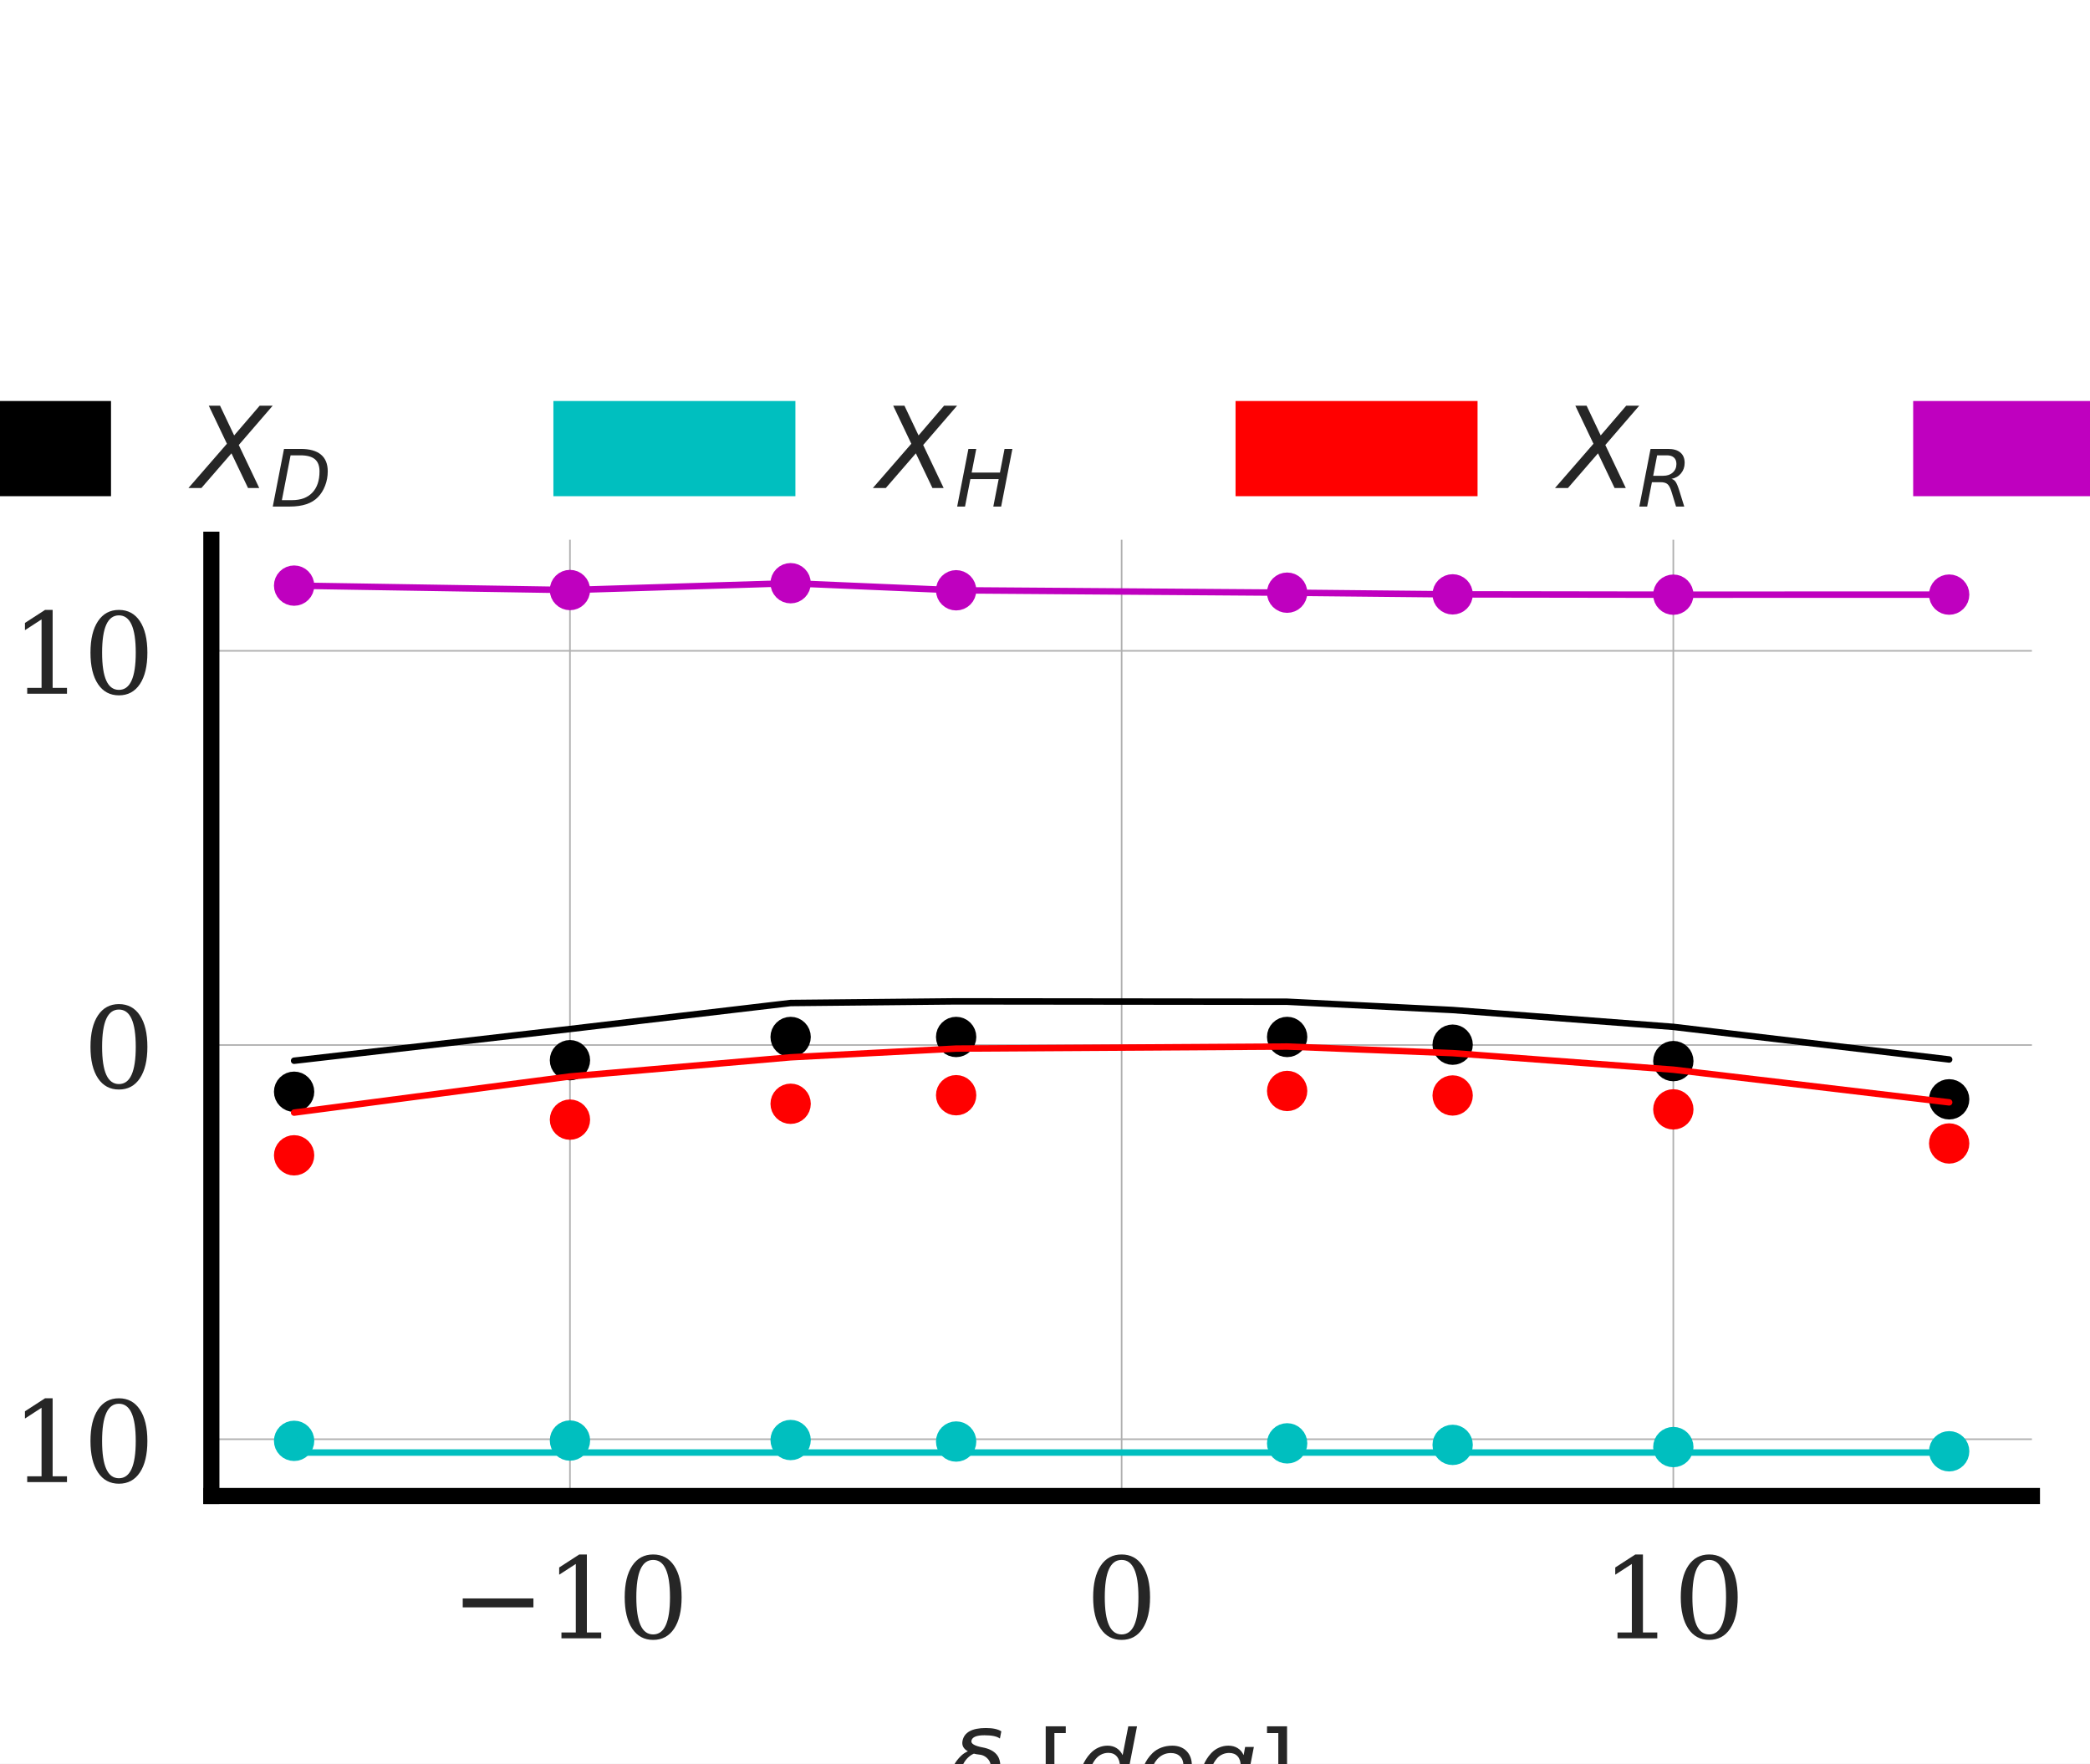
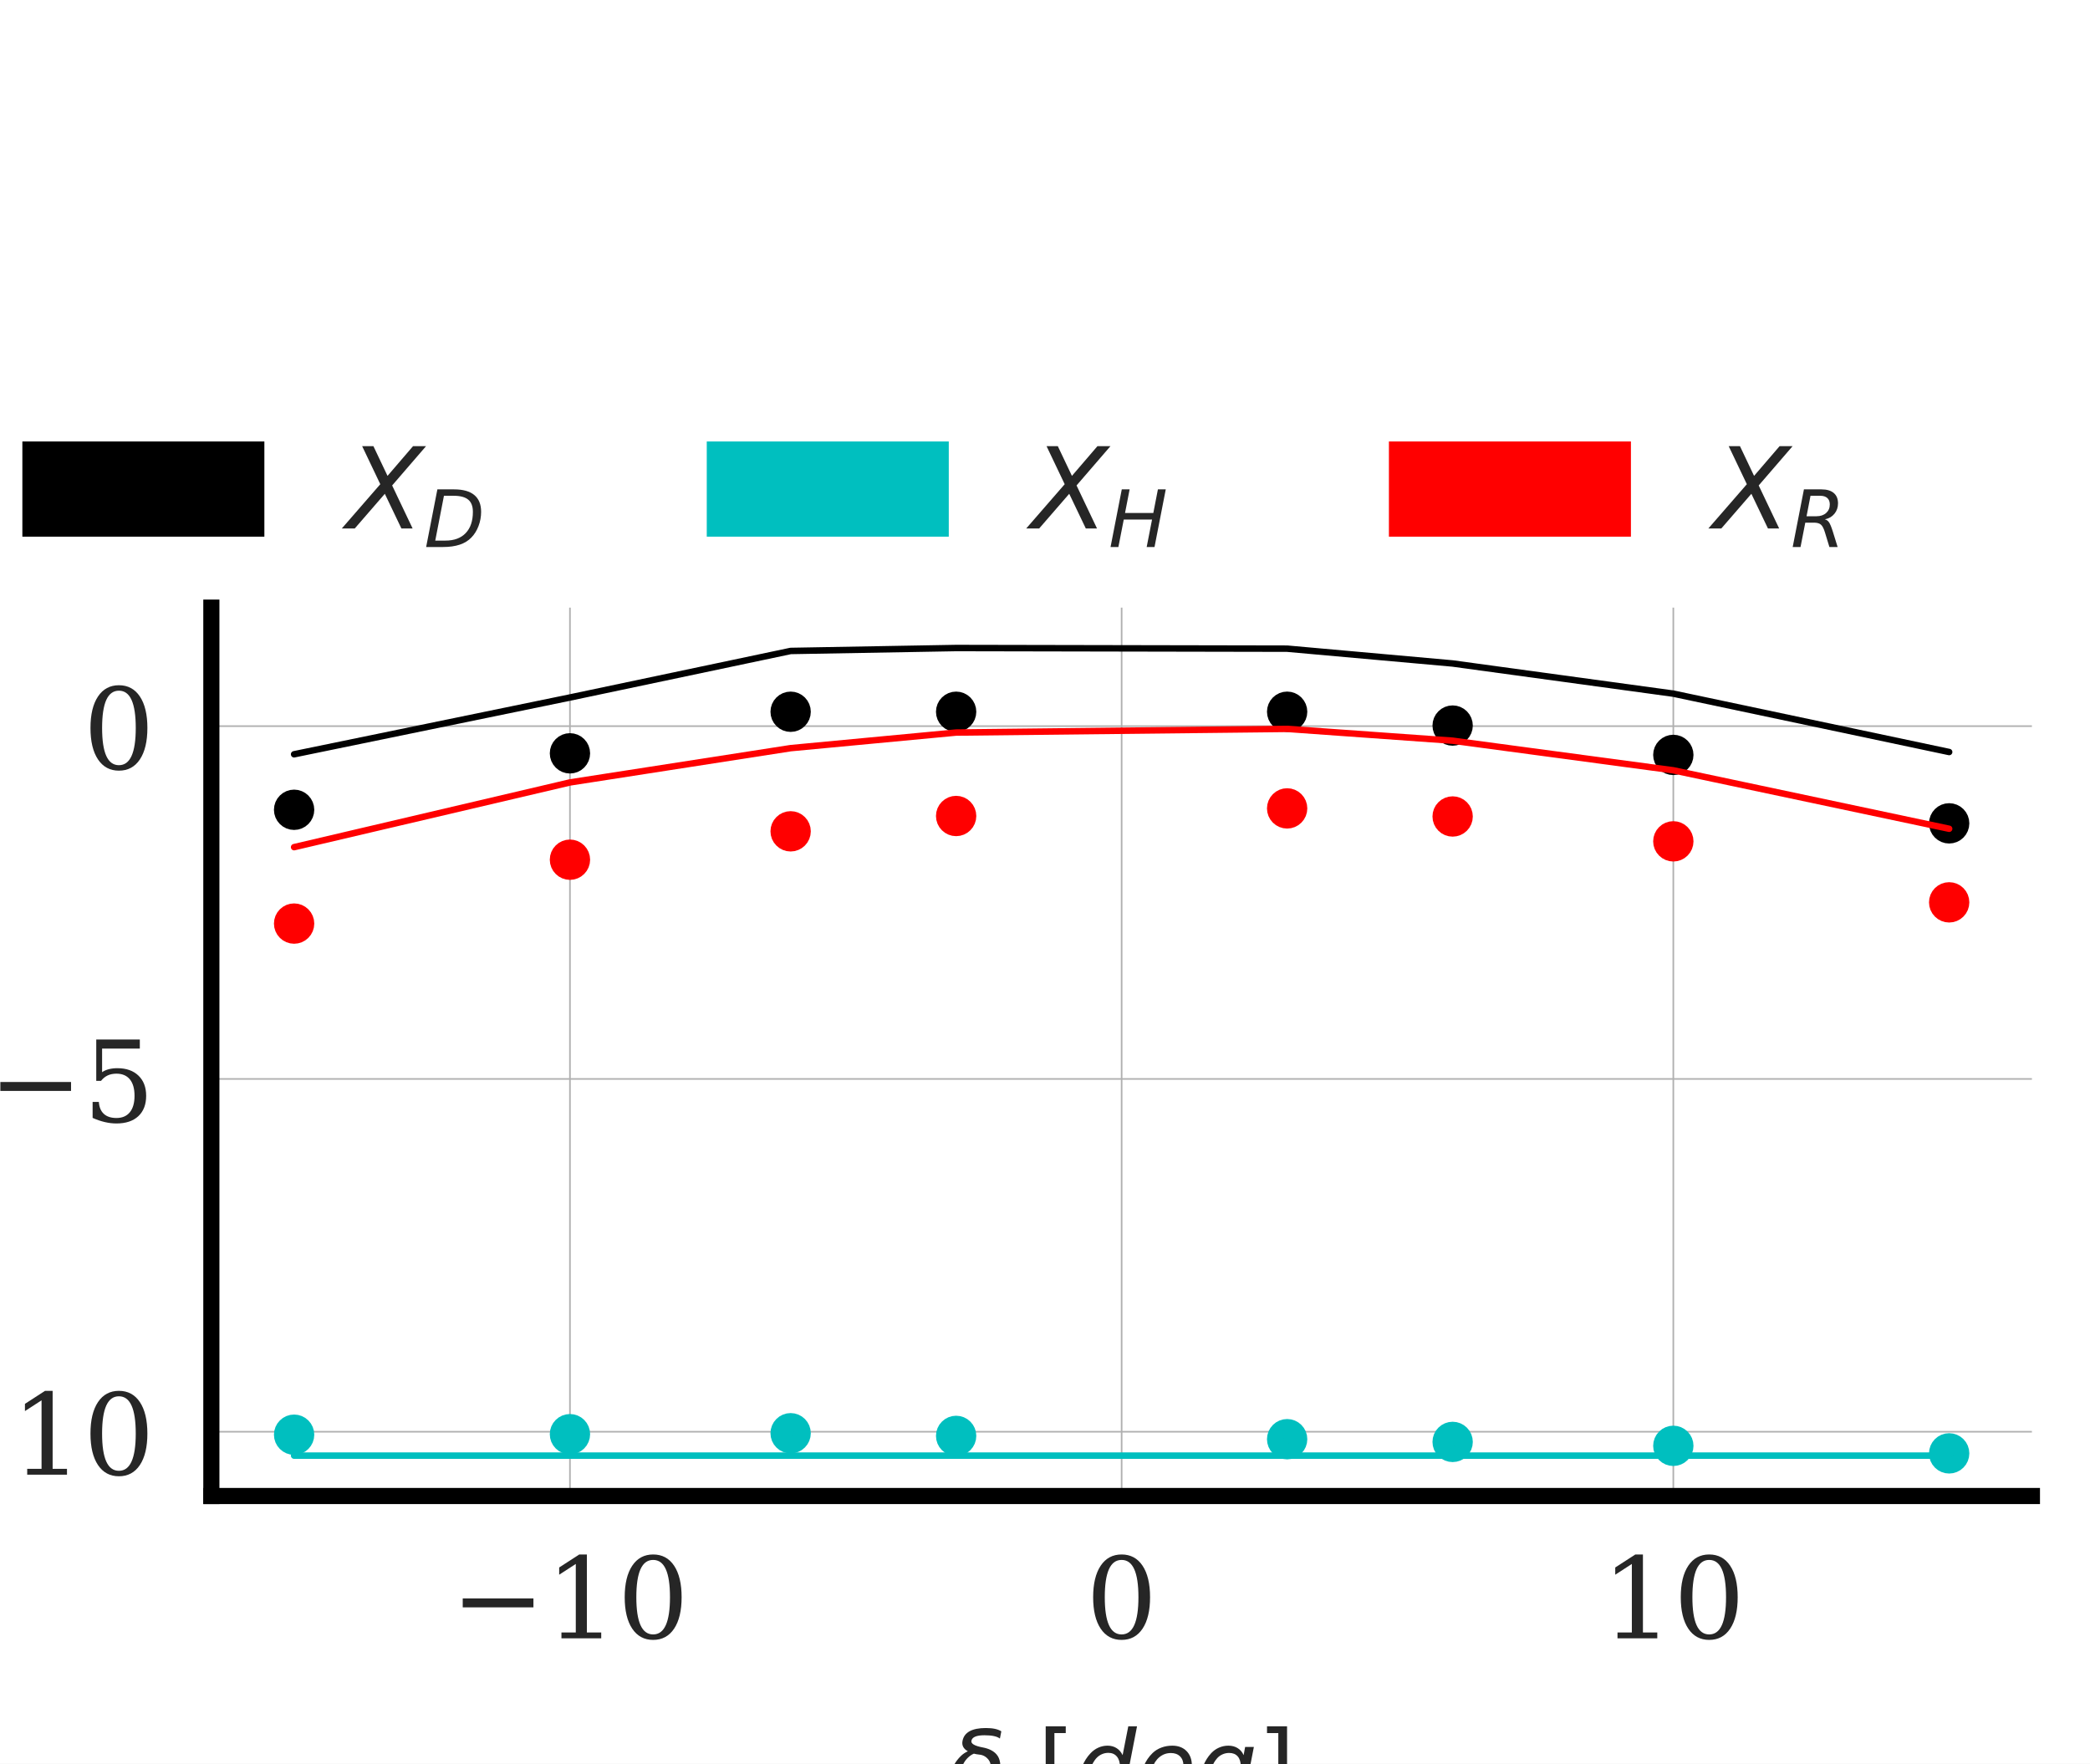
<svg xmlns="http://www.w3.org/2000/svg" xmlns:xlink="http://www.w3.org/1999/xlink" width="129.54pt" height="109.312pt" viewBox="0 0 129.54 109.312" version="1.1">
  <defs>
    <style type="text/css">*{stroke-linejoin: round; stroke-linecap: butt}</style>
  </defs>
  <g id="figure_1">
    <g id="patch_1">
      <path d="M 0 109.312  L 129.54 109.312  L 129.54 0  L 0 0  z " style="fill: #ffffff" />
    </g>
    <g id="axes_1">
      <g id="patch_2">
-         <path d="M 13.1 92.722  L 125.94 92.722  L 125.94 33.452  L 13.1 33.452  z " style="fill: #ffffff" />
+         <path d="M 13.1 92.722  L 125.94 92.722  L 125.94 37.661  L 13.1 37.661  z " style="fill: #ffffff" />
      </g>
      <g id="matplotlib.axis_1">
        <g id="xtick_1">
          <g id="line2d_1">
-             <path d="M 35.326 92.722  L 35.326 33.452  " clip-path="url(#p6dc6146ab2)" style="fill: none; stroke: #b0b0b0; stroke-width: 0.1; stroke-linecap: round" />
+             <path d="M 35.326 92.722  L 35.326 37.661  " clip-path="url(#p2b21c2e915)" style="fill: none; stroke: #b0b0b0; stroke-width: 0.1; stroke-linecap: round" />
          </g>
          <g id="line2d_2" />
          <g id="text_1">
            <g style="fill: #262626" transform="translate(27.93937 101.5405) scale(0.07 -0.07)">
              <defs>
                <path id="DejaVuSerif-2212" d="M 678 2259  L 4684 2259  L 4684 1753  L 678 1753  L 678 2259  z " transform="scale(0.015625)" />
                <path id="DejaVuSerif-31" d="M 909 0  L 909 331  L 1722 331  L 1722 4213  L 781 3603  L 781 4013  L 1919 4750  L 2350 4750  L 2350 331  L 3163 331  L 3163 0  L 909 0  z " transform="scale(0.015625)" />
                <path id="DejaVuSerif-30" d="M 2034 219  Q 2513 219 2750 744  Q 2988 1269 2988 2328  Q 2988 3391 2750 3916  Q 2513 4441 2034 4441  Q 1556 4441 1318 3916  Q 1081 3391 1081 2328  Q 1081 1269 1318 744  Q 1556 219 2034 219  z M 2034 -91  Q 1275 -91 848 546  Q 422 1184 422 2328  Q 422 3475 848 4112  Q 1275 4750 2034 4750  Q 2797 4750 3222 4112  Q 3647 3475 3647 2328  Q 3647 1184 3222 546  Q 2797 -91 2034 -91  z " transform="scale(0.015625)" />
              </defs>
              <use xlink:href="#DejaVuSerif-2212" />
              <use xlink:href="#DejaVuSerif-31" x="83.789" />
              <use xlink:href="#DejaVuSerif-30" x="147.412" />
            </g>
          </g>
        </g>
        <g id="xtick_2">
          <g id="line2d_3">
-             <path d="M 69.52 92.722  L 69.52 33.452  " clip-path="url(#p6dc6146ab2)" style="fill: none; stroke: #b0b0b0; stroke-width: 0.1; stroke-linecap: round" />
+             <path d="M 69.52 92.722  L 69.52 37.661  " clip-path="url(#p2b21c2e915)" style="fill: none; stroke: #b0b0b0; stroke-width: 0.1; stroke-linecap: round" />
          </g>
          <g id="line2d_4" />
          <g id="text_2">
            <g style="fill: #262626" transform="translate(67.293 101.5405) scale(0.07 -0.07)">
              <use xlink:href="#DejaVuSerif-30" />
            </g>
          </g>
        </g>
        <g id="xtick_3">
          <g id="line2d_5">
-             <path d="M 103.714 92.722  L 103.714 33.452  " clip-path="url(#p6dc6146ab2)" style="fill: none; stroke: #b0b0b0; stroke-width: 0.1; stroke-linecap: round" />
+             <path d="M 103.714 92.722  L 103.714 37.661  " clip-path="url(#p2b21c2e915)" style="fill: none; stroke: #b0b0b0; stroke-width: 0.1; stroke-linecap: round" />
          </g>
          <g id="line2d_6" />
          <g id="text_3">
            <g style="fill: #262626" transform="translate(99.26 101.5405) scale(0.07 -0.07)">
              <use xlink:href="#DejaVuSerif-31" />
              <use xlink:href="#DejaVuSerif-30" x="63.623" />
            </g>
          </g>
        </g>
        <g id="text_4">
          <g style="fill: #262626" transform="translate(58.71988 111.5562) scale(0.06 -0.06)">
            <defs>
              <path id="DejaVuSans-Oblique-3b4" d="M 3472 4053  Q 3197 4272 2450 4272  Q 1659 4272 1588 3906  Q 1531 3619 2328 3469  Q 2953 3353 3253 3003  Q 3616 2581 3447 1716  Q 3284 888 2763 400  Q 2238 -91 1488 -91  Q 741 -91 406 400  Q 72 888 241 1747  Q 363 2384 891 2900  Q 1097 3100 1353 3213  Q 913 3459 1000 3900  Q 1166 4750 2544 4750  Q 3234 4750 3566 4531  L 3472 4053  z M 1753 3056  Q 1525 2966 1306 2738  Q 969 2384 847 1747  Q 722 1113 919 756  Q 1119 397 1584 397  Q 2044 397 2381 759  Q 2722 1122 2838 1716  Q 2956 2338 2731 2638  Q 2491 2959 2103 2994  Q 1906 3013 1753 3056  z " transform="scale(0.015625)" />
              <path id="DejaVuSerif-20" transform="scale(0.015625)" />
              <path id="DejaVuSans-5b" d="M 550 4863  L 1875 4863  L 1875 4416  L 1125 4416  L 1125 -397  L 1875 -397  L 1875 -844  L 550 -844  L 550 4863  z " transform="scale(0.015625)" />
              <path id="DejaVuSans-Oblique-64" d="M 2675 525  Q 2444 222 2128 65  Q 1813 -91 1428 -91  Q 903 -91 598 267  Q 294 625 294 1247  Q 294 1766 478 2236  Q 663 2706 1013 3078  Q 1244 3325 1534 3454  Q 1825 3584 2144 3584  Q 2481 3584 2739 3421  Q 2997 3259 3138 2956  L 3513 4863  L 4091 4863  L 3144 0  L 2566 0  L 2675 525  z M 891 1350  Q 891 897 1095 644  Q 1300 391 1663 391  Q 1931 391 2161 520  Q 2391 650 2566 903  Q 2750 1166 2856 1509  Q 2963 1853 2963 2188  Q 2963 2622 2758 2865  Q 2553 3109 2194 3109  Q 1922 3109 1687 2981  Q 1453 2853 1288 2613  Q 1106 2353 998 2009  Q 891 1666 891 1350  z " transform="scale(0.015625)" />
              <path id="DejaVuSans-Oblique-65" d="M 3078 2063  Q 3088 2113 3092 2166  Q 3097 2219 3097 2272  Q 3097 2653 2873 2875  Q 2650 3097 2266 3097  Q 1838 3097 1509 2826  Q 1181 2556 1013 2059  L 3078 2063  z M 3578 1613  L 903 1613  Q 884 1494 878 1425  Q 872 1356 872 1306  Q 872 872 1139 634  Q 1406 397 1894 397  Q 2269 397 2603 481  Q 2938 566 3225 728  L 3116 159  Q 2806 34 2476 -28  Q 2147 -91 1806 -91  Q 1078 -91 686 257  Q 294 606 294 1247  Q 294 1794 489 2264  Q 684 2734 1063 3103  Q 1306 3334 1642 3459  Q 1978 3584 2356 3584  Q 2950 3584 3301 3228  Q 3653 2872 3653 2272  Q 3653 2128 3634 1964  Q 3616 1800 3578 1613  z " transform="scale(0.015625)" />
              <path id="DejaVuSans-Oblique-67" d="M 3816 3500  L 3219 434  Q 3047 -456 2561 -893  Q 2075 -1331 1253 -1331  Q 950 -1331 690 -1286  Q 431 -1241 206 -1147  L 313 -588  Q 525 -725 762 -790  Q 1000 -856 1269 -856  Q 1816 -856 2167 -557  Q 2519 -259 2631 300  L 2681 563  Q 2441 288 2122 144  Q 1803 0 1434 0  Q 903 0 598 351  Q 294 703 294 1319  Q 294 1803 478 2267  Q 663 2731 997 3091  Q 1219 3328 1514 3456  Q 1809 3584 2131 3584  Q 2484 3584 2746 3420  Q 3009 3256 3138 2956  L 3238 3500  L 3816 3500  z M 2950 2216  Q 2950 2641 2750 2872  Q 2550 3103 2181 3103  Q 1953 3103 1747 3012  Q 1541 2922 1394 2759  Q 1156 2491 1023 2127  Q 891 1763 891 1375  Q 891 944 1092 712  Q 1294 481 1672 481  Q 2219 481 2584 976  Q 2950 1472 2950 2216  z " transform="scale(0.015625)" />
              <path id="DejaVuSans-5d" d="M 1947 4863  L 1947 -844  L 622 -844  L 622 -397  L 1369 -397  L 1369 4416  L 622 4416  L 622 4863  L 1947 4863  z " transform="scale(0.015625)" />
            </defs>
            <use xlink:href="#DejaVuSans-Oblique-3b4" transform="translate(0 0.015625)" />
            <use xlink:href="#DejaVuSerif-20" transform="translate(61.18164 0.015625)" />
            <use xlink:href="#DejaVuSans-5b" transform="translate(92.96875 0.015625)" />
            <use xlink:href="#DejaVuSans-Oblique-64" transform="translate(131.9824 0.015625)" />
            <use xlink:href="#DejaVuSans-Oblique-65" transform="translate(195.459 0.015625)" />
            <use xlink:href="#DejaVuSans-Oblique-67" transform="translate(256.9824 0.015625)" />
            <use xlink:href="#DejaVuSans-5d" transform="translate(320.459 0.015625)" />
          </g>
        </g>
      </g>
      <g id="matplotlib.axis_2">
        <g id="ytick_1">
          <g id="line2d_7">
-             <path d="M 13.1 89.201  L 125.94 89.201  " clip-path="url(#p6dc6146ab2)" style="fill: none; stroke: #b0b0b0; stroke-width: 0.1; stroke-linecap: round" />
+             <path d="M 13.1 88.739  L 125.94 88.739  " clip-path="url(#p2b21c2e915)" style="fill: none; stroke: #b0b0b0; stroke-width: 0.1; stroke-linecap: round" />
          </g>
          <g id="line2d_8" />
          <g id="text_5">
-             <g style="fill: #262626" transform="translate(-5.173281 91.86048) scale(0.07 -0.07)">
+             <g style="fill: #262626" transform="translate(-5.173281 91.39884) scale(0.07 -0.07)">
              <use xlink:href="#DejaVuSerif-2212" />
              <use xlink:href="#DejaVuSerif-31" x="83.789" />
              <use xlink:href="#DejaVuSerif-30" x="147.412" />
            </g>
          </g>
        </g>
        <g id="ytick_2">
          <g id="line2d_9">
-             <path d="M 13.1 64.77  L 125.94 64.77  " clip-path="url(#p6dc6146ab2)" style="fill: none; stroke: #b0b0b0; stroke-width: 0.1; stroke-linecap: round" />
+             <path d="M 13.1 66.873  L 125.94 66.873  " clip-path="url(#p2b21c2e915)" style="fill: none; stroke: #b0b0b0; stroke-width: 0.1; stroke-linecap: round" />
          </g>
          <g id="line2d_10" />
          <g id="text_6">
-             <g style="fill: #262626" transform="translate(5.14625 67.42902) scale(0.07 -0.07)">
-               <use xlink:href="#DejaVuSerif-30" />
+             <g style="fill: #262626" transform="translate(-0.719531 69.53224) scale(0.07 -0.07)">
+               <defs>
+                 <path id="DejaVuSerif-35" d="M 3219 4666  L 3219 4153  L 1081 4153  L 1081 2816  Q 1244 2928 1461 2984  Q 1678 3041 1947 3041  Q 2703 3041 3140 2622  Q 3578 2203 3578 1478  Q 3578 738 3136 323  Q 2694 -91 1894 -91  Q 1572 -91 1234 -12  Q 897 66 544 225  L 544 1131  L 897 1131  Q 925 688 1179 453  Q 1434 219 1894 219  Q 2388 219 2653 544  Q 2919 869 2919 1478  Q 2919 2084 2655 2407  Q 2391 2731 1894 2731  Q 1613 2731 1398 2631  Q 1184 2531 1019 2322  L 750 2322  L 750 4666  L 3219 4666  z " transform="scale(0.015625)" />
+               </defs>
+               <use xlink:href="#DejaVuSerif-2212" />
+               <use xlink:href="#DejaVuSerif-35" x="83.789" />
            </g>
          </g>
        </g>
        <g id="ytick_3">
          <g id="line2d_11">
-             <path d="M 13.1 40.338  L 125.94 40.338  " clip-path="url(#p6dc6146ab2)" style="fill: none; stroke: #b0b0b0; stroke-width: 0.1; stroke-linecap: round" />
+             <path d="M 13.1 45.006  L 125.94 45.006  " clip-path="url(#p2b21c2e915)" style="fill: none; stroke: #b0b0b0; stroke-width: 0.1; stroke-linecap: round" />
          </g>
          <g id="line2d_12" />
          <g id="text_7">
-             <g style="fill: #262626" transform="translate(0.6925 42.99756) scale(0.07 -0.07)">
-               <use xlink:href="#DejaVuSerif-31" />
-               <use xlink:href="#DejaVuSerif-30" x="63.623" />
+             <g style="fill: #262626" transform="translate(5.14625 47.66563) scale(0.07 -0.07)">
+               <use xlink:href="#DejaVuSerif-30" />
            </g>
          </g>
        </g>
        <g id="text_8">
-           <g style="fill: #262626" transform="translate(-10.55328 91.07701) rotate(-90) scale(0.06 -0.06)">
+           <g style="fill: #262626" transform="translate(-10.55328 93.18126) rotate(-90) scale(0.06 -0.06)">
            <defs>
              <path id="DejaVuSerif-53" d="M 594 225  L 594 1288  L 953 1284  Q 969 753 1261 498  Q 1553 244 2150 244  Q 2706 244 2998 464  Q 3291 684 3291 1106  Q 3291 1444 3114 1625  Q 2938 1806 2369 1978  L 1753 2163  Q 1084 2366 811 2669  Q 538 2972 538 3500  Q 538 4094 959 4422  Q 1381 4750 2144 4750  Q 2469 4750 2856 4679  Q 3244 4609 3681 4475  L 3681 3481  L 3328 3481  Q 3275 3975 2998 4195  Q 2722 4416 2156 4416  Q 1663 4416 1405 4214  Q 1147 4013 1147 3628  Q 1147 3294 1340 3103  Q 1534 2913 2163 2725  L 2741 2553  Q 3375 2363 3645 2067  Q 3916 1772 3916 1275  Q 3916 597 3481 253  Q 3047 -91 2188 -91  Q 1803 -91 1404 -12  Q 1006 66 594 225  z " transform="scale(0.015625)" />
              <path id="DejaVuSerif-75" d="M 2266 3322  L 3341 3322  L 3341 331  L 3884 331  L 3884 0  L 2766 0  L 2766 588  Q 2606 256 2353 82  Q 2100 -91 1766 -91  Q 1213 -91 952 223  Q 691 538 691 1209  L 691 2988  L 172 2988  L 172 3322  L 1269 3322  L 1269 1388  Q 1269 781 1417 556  Q 1566 331 1947 331  Q 2347 331 2556 625  Q 2766 919 2766 1478  L 2766 2988  L 2266 2988  L 2266 3322  z " transform="scale(0.015625)" />
              <path id="DejaVuSerif-72" d="M 3059 3328  L 3059 2497  L 2728 2497  Q 2713 2744 2591 2866  Q 2469 2988 2234 2988  Q 1809 2988 1582 2694  Q 1356 2400 1356 1850  L 1356 331  L 2022 331  L 2022 0  L 263 0  L 263 331  L 781 331  L 781 2994  L 231 2994  L 231 3322  L 1356 3322  L 1356 2731  Q 1525 3078 1790 3245  Q 2056 3413 2438 3413  Q 2578 3413 2733 3391  Q 2888 3369 3059 3328  z " transform="scale(0.015625)" />
              <path id="DejaVuSerif-67" d="M 3359 2988  L 3359 72  Q 3359 -644 2965 -1033  Q 2572 -1422 1844 -1422  Q 1516 -1422 1216 -1362  Q 916 -1303 641 -1184  L 641 -488  L 941 -488  Q 997 -813 1206 -963  Q 1416 -1113 1806 -1113  Q 2313 -1113 2548 -827  Q 2784 -541 2784 72  L 2784 519  Q 2616 206 2355 57  Q 2094 -91 1709 -91  Q 1097 -91 708 395  Q 319 881 319 1663  Q 319 2444 706 2928  Q 1094 3413 1709 3413  Q 2094 3413 2355 3264  Q 2616 3116 2784 2803  L 2784 3322  L 3909 3322  L 3909 2988  L 3359 2988  z M 2784 1825  Q 2784 2422 2554 2737  Q 2325 3053 1888 3053  Q 1444 3053 1217 2703  Q 991 2353 991 1663  Q 991 975 1217 622  Q 1444 269 1888 269  Q 2325 269 2554 583  Q 2784 897 2784 1497  L 2784 1825  z " transform="scale(0.015625)" />
              <path id="DejaVuSerif-65" d="M 3469 1600  L 991 1600  L 991 1575  Q 991 903 1244 561  Q 1497 219 1991 219  Q 2369 219 2611 417  Q 2853 616 2950 1006  L 3413 1006  Q 3275 459 2904 184  Q 2534 -91 1931 -91  Q 1203 -91 761 389  Q 319 869 319 1663  Q 319 2450 753 2931  Q 1188 3413 1894 3413  Q 2647 3413 3050 2948  Q 3453 2484 3469 1600  z M 2791 1931  Q 2772 2513 2545 2808  Q 2319 3103 1894 3103  Q 1497 3103 1269 2806  Q 1041 2509 991 1931  L 2791 1931  z " transform="scale(0.015625)" />
              <path id="DejaVuSerif-66" d="M 2753 4078  L 2450 4078  Q 2447 4313 2317 4434  Q 2188 4556 1941 4556  Q 1619 4556 1487 4379  Q 1356 4203 1356 3750  L 1356 3322  L 2284 3322  L 2284 2988  L 1356 2988  L 1356 331  L 2094 331  L 2094 0  L 231 0  L 231 331  L 781 331  L 781 2988  L 231 2988  L 231 3322  L 781 3322  L 781 3738  Q 781 4294 1070 4578  Q 1359 4863 1919 4863  Q 2128 4863 2337 4825  Q 2547 4788 2753 4709  L 2753 4078  z " transform="scale(0.015625)" />
              <path id="DejaVuSerif-6f" d="M 1925 219  Q 2388 219 2623 584  Q 2859 950 2859 1663  Q 2859 2375 2623 2739  Q 2388 3103 1925 3103  Q 1463 3103 1227 2739  Q 991 2375 991 1663  Q 991 950 1228 584  Q 1466 219 1925 219  z M 1925 -91  Q 1200 -91 759 389  Q 319 869 319 1663  Q 319 2456 758 2934  Q 1197 3413 1925 3413  Q 2653 3413 3092 2934  Q 3531 2456 3531 1663  Q 3531 869 3092 389  Q 2653 -91 1925 -91  z " transform="scale(0.015625)" />
              <path id="DejaVuSerif-63" d="M 3291 997  Q 3169 466 2822 187  Q 2475 -91 1925 -91  Q 1200 -91 759 389  Q 319 869 319 1663  Q 319 2459 759 2936  Q 1200 3413 1925 3413  Q 2241 3413 2553 3339  Q 2866 3266 3181 3116  L 3181 2266  L 2847 2266  Q 2781 2703 2561 2903  Q 2341 3103 1931 3103  Q 1466 3103 1228 2742  Q 991 2381 991 1663  Q 991 944 1227 581  Q 1463 219 1931 219  Q 2303 219 2525 412  Q 2747 606 2828 997  L 3291 997  z " transform="scale(0.015625)" />
              <path id="DejaVuSerif-73" d="M 359 184  L 359 959  L 691 959  Q 703 588 923 403  Q 1144 219 1575 219  Q 1963 219 2166 364  Q 2369 509 2369 788  Q 2369 1006 2220 1140  Q 2072 1275 1594 1428  L 1178 1569  Q 750 1706 558 1912  Q 366 2119 366 2438  Q 366 2894 700 3153  Q 1034 3413 1625 3413  Q 1888 3413 2178 3344  Q 2469 3275 2778 3144  L 2778 2419  L 2447 2419  Q 2434 2741 2221 2922  Q 2009 3103 1644 3103  Q 1281 3103 1095 2975  Q 909 2847 909 2591  Q 909 2381 1050 2254  Q 1191 2128 1613 1997  L 2069 1856  Q 2541 1709 2748 1489  Q 2956 1269 2956 922  Q 2956 450 2595 179  Q 2234 -91 1600 -91  Q 1278 -91 972 -22  Q 666 47 359 184  z " transform="scale(0.015625)" />
              <path id="DejaVuSans-Oblique-58" d="M 878 4666  L 1516 4666  L 2316 2981  L 3763 4666  L 4500 4666  L 2578 2438  L 3738 0  L 3103 0  L 2163 1966  L 459 0  L -275 0  L 1906 2509  L 878 4666  z " transform="scale(0.015625)" />
              <path id="DejaVuSans-Oblique-4e" d="M 1081 4666  L 1931 4666  L 3219 666  L 4000 4666  L 4616 4666  L 3706 0  L 2853 0  L 1569 4025  L 788 0  L 172 0  L 1081 4666  z " transform="scale(0.015625)" />
            </defs>
            <use xlink:href="#DejaVuSerif-53" transform="translate(0 0.015625)" />
            <use xlink:href="#DejaVuSerif-75" transform="translate(68.50586 0.015625)" />
            <use xlink:href="#DejaVuSerif-72" transform="translate(132.9102 0.015625)" />
            <use xlink:href="#DejaVuSerif-67" transform="translate(180.7129 0.015625)" />
            <use xlink:href="#DejaVuSerif-65" transform="translate(244.7266 0.015625)" />
            <use xlink:href="#DejaVuSerif-20" transform="translate(303.9062 0.015625)" />
            <use xlink:href="#DejaVuSerif-66" transform="translate(335.6934 0.015625)" />
            <use xlink:href="#DejaVuSerif-6f" transform="translate(372.7051 0.015625)" />
            <use xlink:href="#DejaVuSerif-72" transform="translate(432.9102 0.015625)" />
            <use xlink:href="#DejaVuSerif-63" transform="translate(480.7129 0.015625)" />
            <use xlink:href="#DejaVuSerif-65" transform="translate(536.7188 0.015625)" />
            <use xlink:href="#DejaVuSerif-73" transform="translate(595.8984 0.015625)" />
            <use xlink:href="#DejaVuSerif-20" transform="translate(647.2168 0.015625)" />
            <use xlink:href="#DejaVuSans-Oblique-58" transform="translate(679.0039 0.015625)" />
            <use xlink:href="#DejaVuSerif-20" transform="translate(747.5098 0.015625)" />
            <use xlink:href="#DejaVuSans-5b" transform="translate(779.2969 0.015625)" />
            <use xlink:href="#DejaVuSans-Oblique-4e" transform="translate(818.3105 0.015625)" />
            <use xlink:href="#DejaVuSans-5d" transform="translate(893.1152 0.015625)" />
          </g>
        </g>
      </g>
      <g id="line2d_13">
        <defs>
-           <path id="mfe006afd0c" d="M 0 0.75  C 0.199 0.75 0.39 0.671 0.53 0.53  C 0.671 0.39 0.75 0.199 0.75 0  C 0.75 -0.199 0.671 -0.39 0.53 -0.53  C 0.39 -0.671 0.199 -0.75 0 -0.75  C -0.199 -0.75 -0.39 -0.671 -0.53 -0.53  C -0.671 -0.39 -0.75 -0.199 -0.75 0  C -0.75 0.199 -0.671 0.39 -0.53 0.53  C -0.39 0.671 -0.199 0.75 0 0.75  z " style="stroke: #000000" />
+           <path id="m1d3291f260" d="M 0 0.75  C 0.199 0.75 0.39 0.671 0.53 0.53  C 0.671 0.39 0.75 0.199 0.75 0  C 0.75 -0.199 0.671 -0.39 0.53 -0.53  C 0.39 -0.671 0.199 -0.75 0 -0.75  C -0.199 -0.75 -0.39 -0.671 -0.53 -0.53  C -0.671 -0.39 -0.75 -0.199 -0.75 0  C -0.75 0.199 -0.671 0.39 -0.53 0.53  C -0.39 0.671 -0.199 0.75 0 0.75  z " style="stroke: #000000" />
        </defs>
-         <g clip-path="url(#p6dc6146ab2)">
-           <use xlink:href="#mfe006afd0c" x="18.229" y="67.666" style="stroke: #000000" />
-           <use xlink:href="#mfe006afd0c" x="35.326" y="65.711" style="stroke: #000000" />
-           <use xlink:href="#mfe006afd0c" x="49.004" y="64.271" style="stroke: #000000" />
-           <use xlink:href="#mfe006afd0c" x="59.262" y="64.271" style="stroke: #000000" />
-           <use xlink:href="#mfe006afd0c" x="79.778" y="64.27" style="stroke: #000000" />
-           <use xlink:href="#mfe006afd0c" x="90.036" y="64.749" style="stroke: #000000" />
-           <use xlink:href="#mfe006afd0c" x="103.714" y="65.766" style="stroke: #000000" />
-           <use xlink:href="#mfe006afd0c" x="120.811" y="68.135" style="stroke: #000000" />
+         <g clip-path="url(#p2b21c2e915)">
+           <use xlink:href="#m1d3291f260" x="18.229" y="50.19" style="stroke: #000000" />
+           <use xlink:href="#m1d3291f260" x="35.326" y="46.691" style="stroke: #000000" />
+           <use xlink:href="#m1d3291f260" x="49.004" y="44.114" style="stroke: #000000" />
+           <use xlink:href="#m1d3291f260" x="59.262" y="44.114" style="stroke: #000000" />
+           <use xlink:href="#m1d3291f260" x="79.778" y="44.113" style="stroke: #000000" />
+           <use xlink:href="#m1d3291f260" x="90.036" y="44.97" style="stroke: #000000" />
+           <use xlink:href="#m1d3291f260" x="103.714" y="46.789" style="stroke: #000000" />
+           <use xlink:href="#m1d3291f260" x="120.811" y="51.031" style="stroke: #000000" />
        </g>
      </g>
      <g id="line2d_14">
        <defs>
-           <path id="m1df2968c6f" d="M 0 0.75  C 0.199 0.75 0.39 0.671 0.53 0.53  C 0.671 0.39 0.75 0.199 0.75 0  C 0.75 -0.199 0.671 -0.39 0.53 -0.53  C 0.39 -0.671 0.199 -0.75 0 -0.75  C -0.199 -0.75 -0.39 -0.671 -0.53 -0.53  C -0.671 -0.39 -0.75 -0.199 -0.75 0  C -0.75 0.199 -0.671 0.39 -0.53 0.53  C -0.39 0.671 -0.199 0.75 0 0.75  z " style="stroke: #00bfbf" />
+           <path id="m68e5b50abd" d="M 0 0.75  C 0.199 0.75 0.39 0.671 0.53 0.53  C 0.671 0.39 0.75 0.199 0.75 0  C 0.75 -0.199 0.671 -0.39 0.53 -0.53  C 0.39 -0.671 0.199 -0.75 0 -0.75  C -0.199 -0.75 -0.39 -0.671 -0.53 -0.53  C -0.671 -0.39 -0.75 -0.199 -0.75 0  C -0.75 0.199 -0.671 0.39 -0.53 0.53  C -0.39 0.671 -0.199 0.75 0 0.75  z " style="stroke: #00bfbf" />
        </defs>
-         <g clip-path="url(#p6dc6146ab2)">
-           <use xlink:href="#m1df2968c6f" x="18.229" y="89.303" style="fill: #00bfbf; stroke: #00bfbf" />
-           <use xlink:href="#m1df2968c6f" x="35.326" y="89.285" style="fill: #00bfbf; stroke: #00bfbf" />
-           <use xlink:href="#m1df2968c6f" x="49.004" y="89.252" style="fill: #00bfbf; stroke: #00bfbf" />
-           <use xlink:href="#m1df2968c6f" x="59.262" y="89.345" style="fill: #00bfbf; stroke: #00bfbf" />
-           <use xlink:href="#m1df2968c6f" x="79.778" y="89.458" style="fill: #00bfbf; stroke: #00bfbf" />
-           <use xlink:href="#m1df2968c6f" x="90.036" y="89.553" style="fill: #00bfbf; stroke: #00bfbf" />
-           <use xlink:href="#m1df2968c6f" x="103.714" y="89.689" style="fill: #00bfbf; stroke: #00bfbf" />
-           <use xlink:href="#m1df2968c6f" x="120.811" y="89.95" style="fill: #00bfbf; stroke: #00bfbf" />
+         <g clip-path="url(#p2b21c2e915)">
+           <use xlink:href="#m68e5b50abd" x="18.229" y="88.922" style="fill: #00bfbf; stroke: #00bfbf" />
+           <use xlink:href="#m68e5b50abd" x="35.326" y="88.89" style="fill: #00bfbf; stroke: #00bfbf" />
+           <use xlink:href="#m68e5b50abd" x="49.004" y="88.831" style="fill: #00bfbf; stroke: #00bfbf" />
+           <use xlink:href="#m68e5b50abd" x="59.262" y="88.996" style="fill: #00bfbf; stroke: #00bfbf" />
+           <use xlink:href="#m68e5b50abd" x="79.778" y="89.2" style="fill: #00bfbf; stroke: #00bfbf" />
+           <use xlink:href="#m68e5b50abd" x="90.036" y="89.369" style="fill: #00bfbf; stroke: #00bfbf" />
+           <use xlink:href="#m68e5b50abd" x="103.714" y="89.612" style="fill: #00bfbf; stroke: #00bfbf" />
+           <use xlink:href="#m68e5b50abd" x="120.811" y="90.079" style="fill: #00bfbf; stroke: #00bfbf" />
        </g>
      </g>
      <g id="line2d_15">
        <defs>
-           <path id="m689bb0af0e" d="M 0 0.75  C 0.199 0.75 0.39 0.671 0.53 0.53  C 0.671 0.39 0.75 0.199 0.75 0  C 0.75 -0.199 0.671 -0.39 0.53 -0.53  C 0.39 -0.671 0.199 -0.75 0 -0.75  C -0.199 -0.75 -0.39 -0.671 -0.53 -0.53  C -0.671 -0.39 -0.75 -0.199 -0.75 0  C -0.75 0.199 -0.671 0.39 -0.53 0.53  C -0.39 0.671 -0.199 0.75 0 0.75  z " style="stroke: #ff0000" />
+           <path id="mfba921a5b5" d="M 0 0.75  C 0.199 0.75 0.39 0.671 0.53 0.53  C 0.671 0.39 0.75 0.199 0.75 0  C 0.75 -0.199 0.671 -0.39 0.53 -0.53  C 0.39 -0.671 0.199 -0.75 0 -0.75  C -0.199 -0.75 -0.39 -0.671 -0.53 -0.53  C -0.671 -0.39 -0.75 -0.199 -0.75 0  C -0.75 0.199 -0.671 0.39 -0.53 0.53  C -0.39 0.671 -0.199 0.75 0 0.75  z " style="stroke: #ff0000" />
        </defs>
-         <g clip-path="url(#p6dc6146ab2)">
-           <use xlink:href="#m689bb0af0e" x="18.229" y="71.606" style="fill: #ff0000; stroke: #ff0000" />
-           <use xlink:href="#m689bb0af0e" x="35.326" y="69.394" style="fill: #ff0000; stroke: #ff0000" />
-           <use xlink:href="#m689bb0af0e" x="49.004" y="68.411" style="fill: #ff0000; stroke: #ff0000" />
-           <use xlink:href="#m689bb0af0e" x="59.262" y="67.881" style="fill: #ff0000; stroke: #ff0000" />
-           <use xlink:href="#m689bb0af0e" x="79.778" y="67.617" style="fill: #ff0000; stroke: #ff0000" />
-           <use xlink:href="#m689bb0af0e" x="90.036" y="67.897" style="fill: #ff0000; stroke: #ff0000" />
-           <use xlink:href="#m689bb0af0e" x="103.714" y="68.758" style="fill: #ff0000; stroke: #ff0000" />
-           <use xlink:href="#m689bb0af0e" x="120.811" y="70.871" style="fill: #ff0000; stroke: #ff0000" />
+         <g clip-path="url(#p2b21c2e915)">
+           <use xlink:href="#mfba921a5b5" x="18.229" y="57.243" style="fill: #ff0000; stroke: #ff0000" />
+           <use xlink:href="#mfba921a5b5" x="35.326" y="53.284" style="fill: #ff0000; stroke: #ff0000" />
+           <use xlink:href="#mfba921a5b5" x="49.004" y="51.525" style="fill: #ff0000; stroke: #ff0000" />
+           <use xlink:href="#mfba921a5b5" x="59.262" y="50.575" style="fill: #ff0000; stroke: #ff0000" />
+           <use xlink:href="#mfba921a5b5" x="79.778" y="50.104" style="fill: #ff0000; stroke: #ff0000" />
+           <use xlink:href="#mfba921a5b5" x="90.036" y="50.605" style="fill: #ff0000; stroke: #ff0000" />
+           <use xlink:href="#mfba921a5b5" x="103.714" y="52.146" style="fill: #ff0000; stroke: #ff0000" />
+           <use xlink:href="#mfba921a5b5" x="120.811" y="55.927" style="fill: #ff0000; stroke: #ff0000" />
        </g>
      </g>
      <g id="line2d_16">
-         <defs>
-           <path id="m65f3a876f0" d="M 0 0.75  C 0.199 0.75 0.39 0.671 0.53 0.53  C 0.671 0.39 0.75 0.199 0.75 0  C 0.75 -0.199 0.671 -0.39 0.53 -0.53  C 0.39 -0.671 0.199 -0.75 0 -0.75  C -0.199 -0.75 -0.39 -0.671 -0.53 -0.53  C -0.671 -0.39 -0.75 -0.199 -0.75 0  C -0.75 0.199 -0.671 0.39 -0.53 0.53  C -0.39 0.671 -0.199 0.75 0 0.75  z " style="stroke: #bf00bf" />
-         </defs>
-         <g clip-path="url(#p6dc6146ab2)">
-           <use xlink:href="#m65f3a876f0" x="18.229" y="36.296" style="fill: #bf00bf; stroke: #bf00bf" />
-           <use xlink:href="#m65f3a876f0" x="35.326" y="36.57" style="fill: #bf00bf; stroke: #bf00bf" />
-           <use xlink:href="#m65f3a876f0" x="49.004" y="36.147" style="fill: #bf00bf; stroke: #bf00bf" />
-           <use xlink:href="#m65f3a876f0" x="59.262" y="36.585" style="fill: #bf00bf; stroke: #bf00bf" />
-           <use xlink:href="#m65f3a876f0" x="79.778" y="36.734" style="fill: #bf00bf; stroke: #bf00bf" />
-           <use xlink:href="#m65f3a876f0" x="90.036" y="36.838" style="fill: #bf00bf; stroke: #bf00bf" />
-           <use xlink:href="#m65f3a876f0" x="103.714" y="36.858" style="fill: #bf00bf; stroke: #bf00bf" />
-           <use xlink:href="#m65f3a876f0" x="120.811" y="36.854" style="fill: #bf00bf; stroke: #bf00bf" />
-         </g>
+         <path d="M 18.229 46.75  L 35.326 43.231  L 49.004 40.346  L 59.262 40.164  L 79.778 40.204  L 90.036 41.122  L 103.714 42.992  L 120.811 46.61  " clip-path="url(#p2b21c2e915)" style="fill: none; stroke: #000000; stroke-width: 0.4; stroke-linecap: round" />
      </g>
      <g id="line2d_17">
-         <path d="M 18.229 65.743  L 35.326 63.778  L 49.004 62.166  L 59.262 62.064  L 79.778 62.087  L 90.036 62.6  L 103.714 63.645  L 120.811 65.665  " clip-path="url(#p6dc6146ab2)" style="fill: none; stroke: #000000; stroke-width: 0.4; stroke-linecap: round" />
+         <path d="M 18.229 90.219  L 35.326 90.219  L 49.004 90.219  L 59.262 90.219  L 79.778 90.219  L 90.036 90.219  L 103.714 90.219  L 120.811 90.219  " clip-path="url(#p2b21c2e915)" style="fill: none; stroke: #00bfbf; stroke-width: 0.4; stroke-linecap: round" />
      </g>
      <g id="line2d_18">
-         <path d="M 18.229 90.028  L 35.326 90.028  L 49.004 90.028  L 59.262 90.028  L 79.778 90.028  L 90.036 90.028  L 103.714 90.028  L 120.811 90.028  " clip-path="url(#p6dc6146ab2)" style="fill: none; stroke: #00bfbf; stroke-width: 0.4; stroke-linecap: round" />
-       </g>
-       <g id="line2d_19">
-         <path d="M 18.229 68.959  L 35.326 66.719  L 49.004 65.531  L 59.262 64.991  L 79.778 64.864  L 90.036 65.273  L 103.714 66.298  L 120.811 68.323  " clip-path="url(#p6dc6146ab2)" style="fill: none; stroke: #ff0000; stroke-width: 0.4; stroke-linecap: round" />
-       </g>
-       <g id="line2d_20">
-         <path d="M 18.229 36.296  L 35.326 36.57  L 49.004 36.147  L 59.262 36.585  L 79.778 36.734  L 90.036 36.838  L 103.714 36.858  L 120.811 36.854  " clip-path="url(#p6dc6146ab2)" style="fill: none; stroke: #bf00bf; stroke-width: 0.4; stroke-linecap: round" />
+         <path d="M 18.229 52.506  L 35.326 48.495  L 49.004 46.37  L 59.262 45.403  L 79.778 45.176  L 90.036 45.908  L 103.714 47.743  L 120.811 51.367  " clip-path="url(#p2b21c2e915)" style="fill: none; stroke: #ff0000; stroke-width: 0.4; stroke-linecap: round" />
      </g>
      <g id="patch_3">
-         <path d="M 13.1 92.722  L 13.1 33.452  " style="fill: none; stroke: #000000; stroke-linejoin: miter; stroke-linecap: square" />
+         <path d="M 13.1 92.722  L 13.1 37.661  " style="fill: none; stroke: #000000; stroke-linejoin: miter; stroke-linecap: square" />
      </g>
      <g id="patch_4">
        <path d="M 13.1 92.722  L 125.94 92.722  " style="fill: none; stroke: #000000; stroke-linejoin: miter; stroke-linecap: square" />
      </g>
      <g id="legend_1">
        <g id="patch_5">
-           <path d="M -7.62 30.254  L 6.38 30.254  L 6.38 25.354  L -7.62 25.354  z " style="stroke: #000000; stroke-linejoin: miter" />
+           <path d="M 1.886 32.762  L 15.886 32.762  L 15.886 27.862  L 1.886 27.862  z " style="stroke: #000000; stroke-linejoin: miter" />
        </g>
        <g id="text_9">
-           <g style="fill: #262626" transform="translate(11.97988 30.25411) scale(0.07 -0.07)">
+           <g style="fill: #262626" transform="translate(21.4859 32.7617) scale(0.07 -0.07)">
            <defs>
              <path id="DejaVuSans-Oblique-44" d="M 1081 4666  L 2438 4666  Q 3519 4666 4070 4208  Q 4622 3750 4622 2847  Q 4622 2250 4412 1698  Q 4203 1147 3834 769  Q 3463 381 2891 190  Q 2319 0 1538 0  L 172 0  L 1081 4666  z M 1613 4147  L 909 519  L 1734 519  Q 2794 519 3375 1128  Q 3956 1738 3956 2847  Q 3956 3519 3581 3833  Q 3206 4147 2406 4147  L 1613 4147  z " transform="scale(0.015625)" />
            </defs>
            <use xlink:href="#DejaVuSans-Oblique-58" transform="translate(0 0.09375)" />
            <use xlink:href="#DejaVuSans-Oblique-44" transform="translate(68.50586 -16.3125) scale(0.7)" />
          </g>
        </g>
        <g id="patch_6">
-           <path d="M 34.8 30.254  L 48.8 30.254  L 48.8 25.354  L 34.8 25.354  z " style="fill: #00bfbf; stroke: #00bfbf; stroke-linejoin: miter" />
+           <path d="M 44.306 32.762  L 58.306 32.762  L 58.306 27.862  L 44.306 27.862  z " style="fill: #00bfbf; stroke: #00bfbf; stroke-linejoin: miter" />
        </g>
        <g id="text_10">
-           <g style="fill: #262626" transform="translate(54.39988 30.25411) scale(0.07 -0.07)">
+           <g style="fill: #262626" transform="translate(63.9059 32.7617) scale(0.07 -0.07)">
            <defs>
              <path id="DejaVuSans-Oblique-48" d="M 1081 4666  L 1716 4666  L 1344 2753  L 3634 2753  L 4006 4666  L 4641 4666  L 3731 0  L 3097 0  L 3531 2222  L 1241 2222  L 806 0  L 172 0  L 1081 4666  z " transform="scale(0.015625)" />
            </defs>
            <use xlink:href="#DejaVuSans-Oblique-58" transform="translate(0 0.09375)" />
            <use xlink:href="#DejaVuSans-Oblique-48" transform="translate(68.50586 -16.3125) scale(0.7)" />
          </g>
        </g>
        <g id="patch_7">
-           <path d="M 77.08 30.254  L 91.08 30.254  L 91.08 25.354  L 77.08 25.354  z " style="fill: #ff0000; stroke: #ff0000; stroke-linejoin: miter" />
+           <path d="M 86.586 32.762  L 100.586 32.762  L 100.586 27.862  L 86.586 27.862  z " style="fill: #ff0000; stroke: #ff0000; stroke-linejoin: miter" />
        </g>
        <g id="text_11">
-           <g style="fill: #262626" transform="translate(96.67988 30.25411) scale(0.07 -0.07)">
+           <g style="fill: #262626" transform="translate(106.1859 32.7617) scale(0.07 -0.07)">
            <defs>
              <path id="DejaVuSans-Oblique-52" d="M 1613 4147  L 1294 2491  L 2106 2491  Q 2584 2491 2879 2755  Q 3175 3019 3175 3444  Q 3175 3784 2976 3965  Q 2778 4147 2406 4147  L 1613 4147  z M 2772 2241  Q 2972 2194 3105 2009  Q 3238 1825 3413 1275  L 3809 0  L 3144 0  L 2778 1197  Q 2638 1659 2453 1815  Q 2269 1972 1888 1972  L 1191 1972  L 806 0  L 172 0  L 1081 4666  L 2503 4666  Q 3150 4666 3495 4373  Q 3841 4081 3841 3531  Q 3841 3044 3547 2687  Q 3253 2331 2772 2241  z " transform="scale(0.015625)" />
            </defs>
            <use xlink:href="#DejaVuSans-Oblique-58" transform="translate(0 0.09375)" />
            <use xlink:href="#DejaVuSans-Oblique-52" transform="translate(68.50586 -16.3125) scale(0.7)" />
-           </g>
-         </g>
-         <g id="patch_8">
-           <path d="M 119.08 30.254  L 133.08 30.254  L 133.08 25.354  L 119.08 25.354  z " style="fill: #bf00bf; stroke: #bf00bf; stroke-linejoin: miter" />
-         </g>
-         <g id="text_12">
-           <g style="fill: #262626" transform="translate(138.6799 30.25411) scale(0.07 -0.07)">
-             <defs>
-               <path id="DejaVuSans-Oblique-50" d="M 1081 4666  L 2541 4666  Q 3178 4666 3512 4369  Q 3847 4072 3847 3500  Q 3847 2731 3353 2303  Q 2859 1875 1966 1875  L 1172 1875  L 806 0  L 172 0  L 1081 4666  z M 1613 4147  L 1275 2394  L 2069 2394  Q 2606 2394 2893 2669  Q 3181 2944 3181 3456  Q 3181 3784 2986 3965  Q 2791 4147 2438 4147  L 1613 4147  z " transform="scale(0.015625)" />
-             </defs>
-             <use xlink:href="#DejaVuSans-Oblique-58" transform="translate(0 0.09375)" />
-             <use xlink:href="#DejaVuSans-Oblique-50" transform="translate(68.50586 -16.3125) scale(0.7)" />
          </g>
        </g>
      </g>
    </g>
  </g>
  <defs>
-     <clipPath id="p6dc6146ab2">
-       <rect x="13.1" y="33.452" width="112.84" height="59.269" />
+     <clipPath id="p2b21c2e915">
+       <rect x="13.1" y="37.661" width="112.84" height="55.061" />
    </clipPath>
  </defs>
</svg>
